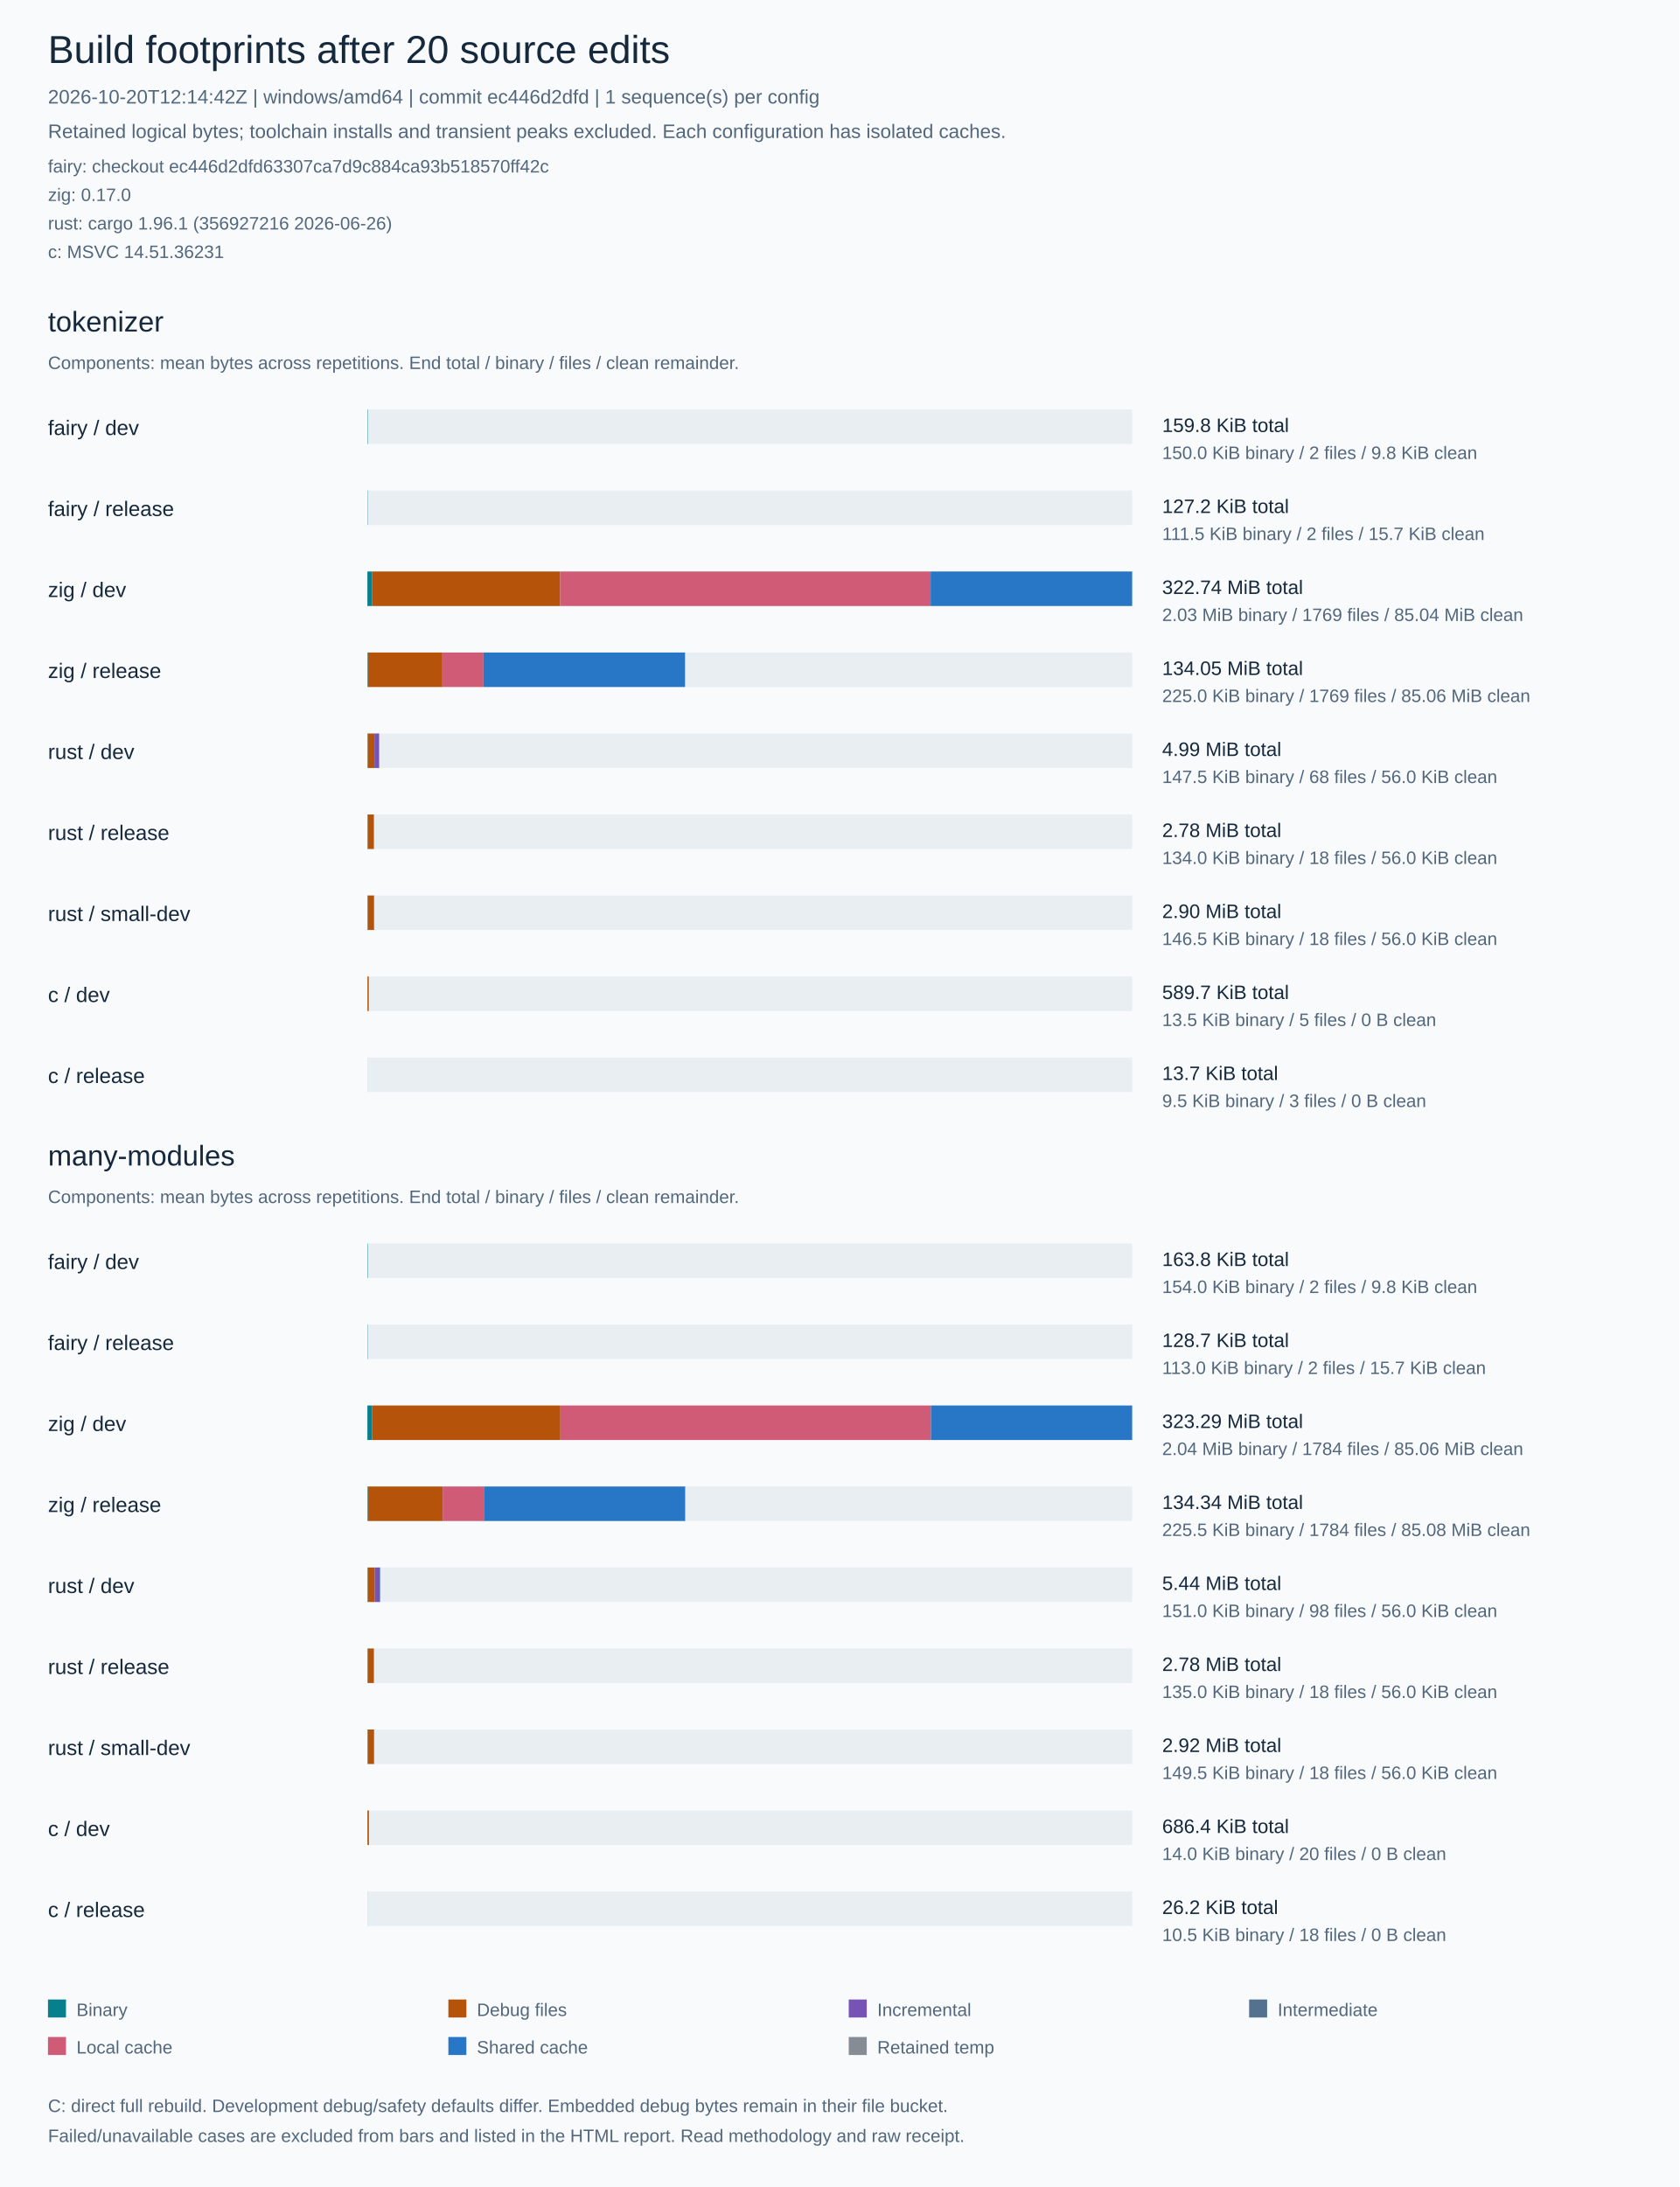
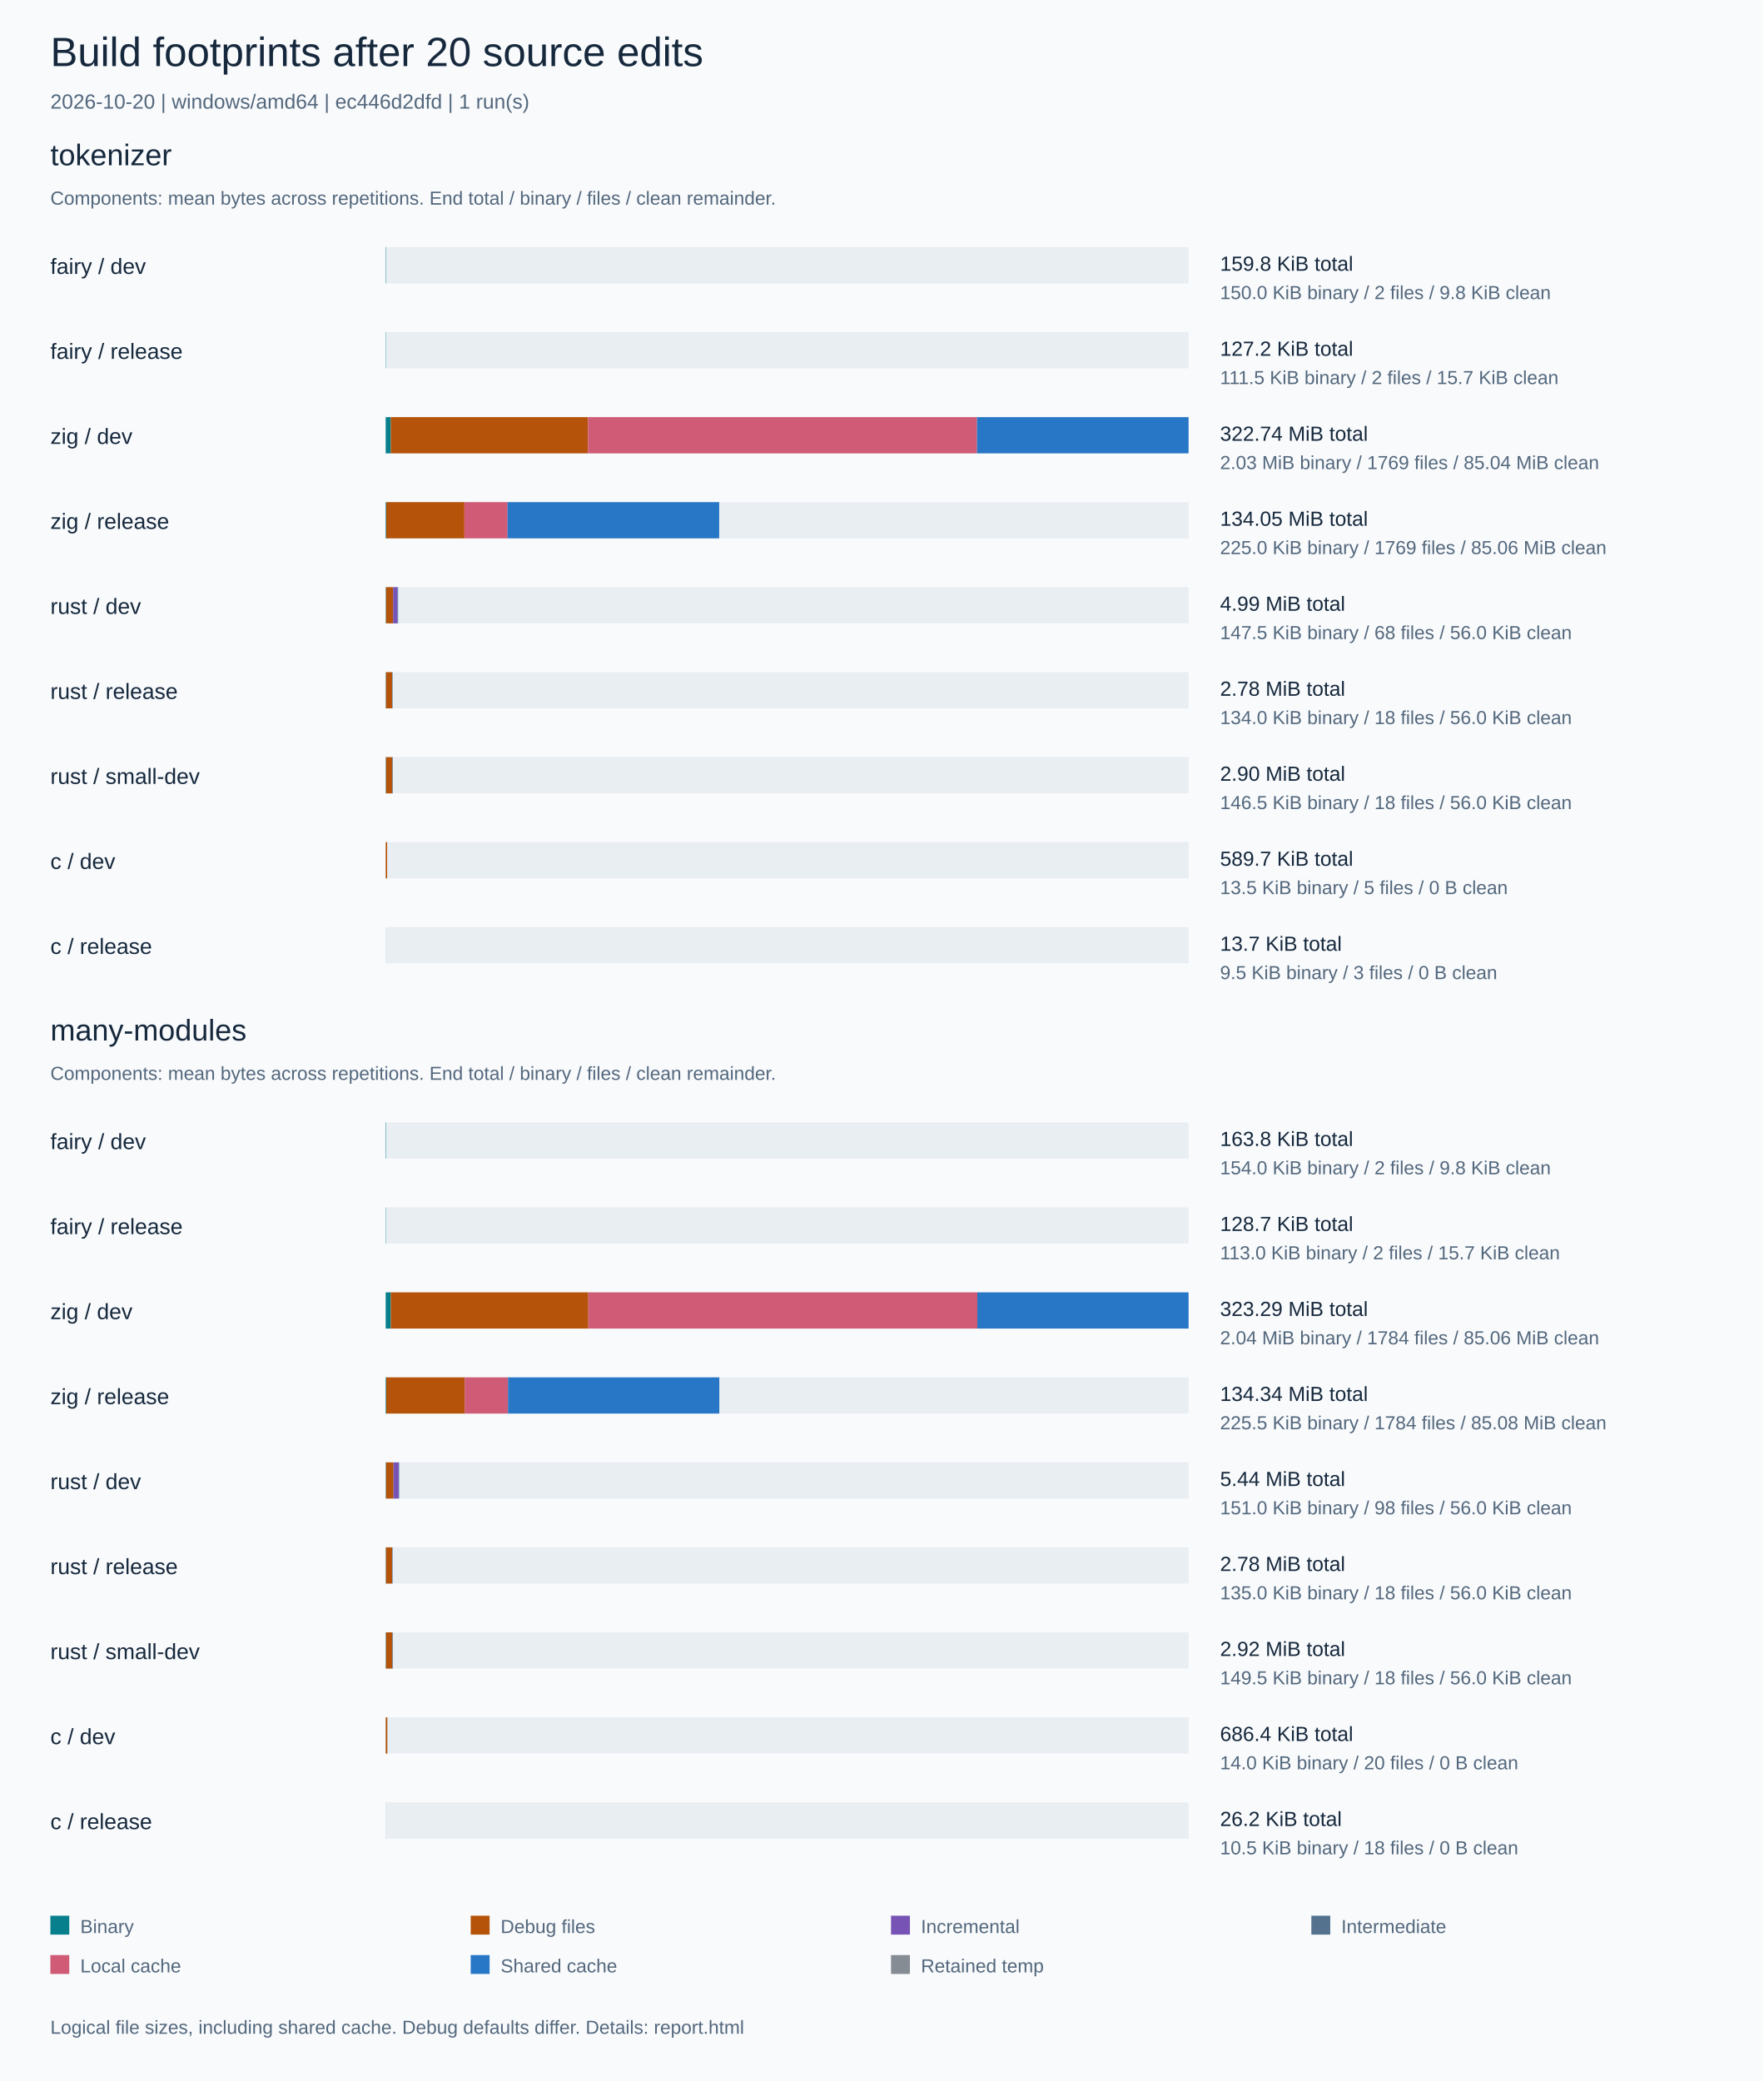
- <svg xmlns="http://www.w3.org/2000/svg" width="1120" height="1458" viewBox="0 0 1120 1458" role="img" aria-labelledby="chart-f742307f-title chart-f742307f-desc">
+ <svg xmlns="http://www.w3.org/2000/svg" width="1120" height="1322" viewBox="0 0 1120 1322" role="img" aria-labelledby="chart-f742307f-title chart-f742307f-desc">
  <rect width="100%" height="100%" fill="#f8fafc" />
  <text x="32.00" y="42.00" font-family="Arial,Helvetica,sans-serif" font-size="26" fill="#16283c">Build footprints after 20 source edits</text>
-   <text x="32.00" y="69.00" font-family="Arial,Helvetica,sans-serif" font-size="13" fill="#53677c">2026-10-20T12:14:42Z  |  windows/amd64  |  commit ec446d2dfd  |  1 sequence(s) per config</text>
-   <text x="32.00" y="92.00" font-family="Arial,Helvetica,sans-serif" font-size="13" fill="#53677c">Retained logical bytes; toolchain installs and transient peaks excluded. Each configuration has isolated caches.</text>
-   <text x="32.00" y="115.00" font-family="Arial,Helvetica,sans-serif" font-size="12" fill="#53677c">fairy: checkout ec446d2dfd63307ca7d9c884ca93b518570ff42c</text>
-   <text x="32.00" y="134.00" font-family="Arial,Helvetica,sans-serif" font-size="12" fill="#53677c">zig: 0.17.0</text>
-   <text x="32.00" y="153.00" font-family="Arial,Helvetica,sans-serif" font-size="12" fill="#53677c">rust: cargo 1.96.1 (356927216 2026-06-26)</text>
-   <text x="32.00" y="172.00" font-family="Arial,Helvetica,sans-serif" font-size="12" fill="#53677c">c: MSVC 14.51.36231</text>
-   <text x="32.00" y="221.00" font-family="Arial,Helvetica,sans-serif" font-size="19" fill="#16283c">tokenizer</text>
-   <text x="32.00" y="246.00" font-family="Arial,Helvetica,sans-serif" font-size="12" fill="#53677c">Components: mean bytes across repetitions. End total / binary / files / clean remainder.</text>
-   <text x="32.00" y="290.00" font-family="Arial,Helvetica,sans-serif" font-size="14" fill="#16283c">fairy / dev</text>
-   <rect x="245.00" y="273.00" width="510.00" height="23.00" fill="#e9eef3" />
-   <rect x="245.00" y="273.00" width="0.23" height="23.00" fill="#087f8c" />
-   <rect x="245.23" y="273.00" width="0.02" height="23.00" fill="#2877c7" />
-   <text x="775.00" y="288.00" font-family="Arial,Helvetica,sans-serif" font-size="13" fill="#16283c">159.8 KiB total</text>
-   <text x="775.00" y="306.00" font-family="Arial,Helvetica,sans-serif" font-size="12" fill="#53677c">150.0 KiB binary / 2 files / 9.8 KiB clean</text>
-   <text x="32.00" y="344.00" font-family="Arial,Helvetica,sans-serif" font-size="14" fill="#16283c">fairy / release</text>
-   <rect x="245.00" y="327.00" width="510.00" height="23.00" fill="#e9eef3" />
-   <rect x="245.00" y="327.00" width="0.17" height="23.00" fill="#087f8c" />
-   <rect x="245.17" y="327.00" width="0.02" height="23.00" fill="#2877c7" />
-   <text x="775.00" y="342.00" font-family="Arial,Helvetica,sans-serif" font-size="13" fill="#16283c">127.2 KiB total</text>
-   <text x="775.00" y="360.00" font-family="Arial,Helvetica,sans-serif" font-size="12" fill="#53677c">111.5 KiB binary / 2 files / 15.7 KiB clean</text>
-   <text x="32.00" y="398.00" font-family="Arial,Helvetica,sans-serif" font-size="14" fill="#16283c">zig / dev</text>
-   <rect x="245.00" y="381.00" width="510.00" height="23.00" fill="#e9eef3" />
-   <rect x="245.00" y="381.00" width="3.21" height="23.00" fill="#087f8c" />
-   <rect x="248.21" y="381.00" width="125.30" height="23.00" fill="#b45309" />
-   <rect x="373.51" y="381.00" width="247.10" height="23.00" fill="#d05b76" />
-   <rect x="620.61" y="381.00" width="134.39" height="23.00" fill="#2877c7" />
-   <text x="775.00" y="396.00" font-family="Arial,Helvetica,sans-serif" font-size="13" fill="#16283c">322.74 MiB total</text>
-   <text x="775.00" y="414.00" font-family="Arial,Helvetica,sans-serif" font-size="12" fill="#53677c">2.03 MiB binary / 1769 files / 85.04 MiB clean</text>
-   <text x="32.00" y="452.00" font-family="Arial,Helvetica,sans-serif" font-size="14" fill="#16283c">zig / release</text>
-   <rect x="245.00" y="435.00" width="510.00" height="23.00" fill="#e9eef3" />
-   <rect x="245.00" y="435.00" width="0.35" height="23.00" fill="#087f8c" />
-   <rect x="245.35" y="435.00" width="49.65" height="23.00" fill="#b45309" />
-   <rect x="295.00" y="435.00" width="27.41" height="23.00" fill="#d05b76" />
-   <rect x="322.41" y="435.00" width="134.42" height="23.00" fill="#2877c7" />
-   <text x="775.00" y="450.00" font-family="Arial,Helvetica,sans-serif" font-size="13" fill="#16283c">134.05 MiB total</text>
-   <text x="775.00" y="468.00" font-family="Arial,Helvetica,sans-serif" font-size="12" fill="#53677c">225.0 KiB binary / 1769 files / 85.06 MiB clean</text>
-   <text x="32.00" y="506.00" font-family="Arial,Helvetica,sans-serif" font-size="14" fill="#16283c">rust / dev</text>
-   <rect x="245.00" y="489.00" width="510.00" height="23.00" fill="#e9eef3" />
-   <rect x="245.00" y="489.00" width="0.23" height="23.00" fill="#087f8c" />
-   <rect x="245.23" y="489.00" width="4.48" height="23.00" fill="#b45309" />
-   <rect x="249.71" y="489.00" width="2.86" height="23.00" fill="#7653b5" />
-   <rect x="252.57" y="489.00" width="0.23" height="23.00" fill="#54718e" />
-   <rect x="252.80" y="489.00" width="0.09" height="23.00" fill="#2877c7" />
-   <text x="775.00" y="504.00" font-family="Arial,Helvetica,sans-serif" font-size="13" fill="#16283c">4.99 MiB total</text>
-   <text x="775.00" y="522.00" font-family="Arial,Helvetica,sans-serif" font-size="12" fill="#53677c">147.5 KiB binary / 68 files / 56.0 KiB clean</text>
-   <text x="32.00" y="560.00" font-family="Arial,Helvetica,sans-serif" font-size="14" fill="#16283c">rust / release</text>
-   <rect x="245.00" y="543.00" width="510.00" height="23.00" fill="#e9eef3" />
-   <rect x="245.00" y="543.00" width="0.21" height="23.00" fill="#087f8c" />
-   <rect x="245.21" y="543.00" width="3.89" height="23.00" fill="#b45309" />
-   <rect x="249.10" y="543.00" width="0.21" height="23.00" fill="#54718e" />
-   <rect x="249.31" y="543.00" width="0.09" height="23.00" fill="#2877c7" />
-   <text x="775.00" y="558.00" font-family="Arial,Helvetica,sans-serif" font-size="13" fill="#16283c">2.78 MiB total</text>
-   <text x="775.00" y="576.00" font-family="Arial,Helvetica,sans-serif" font-size="12" fill="#53677c">134.0 KiB binary / 18 files / 56.0 KiB clean</text>
-   <text x="32.00" y="614.00" font-family="Arial,Helvetica,sans-serif" font-size="14" fill="#16283c">rust / small-dev</text>
-   <rect x="245.00" y="597.00" width="510.00" height="23.00" fill="#e9eef3" />
-   <rect x="245.00" y="597.00" width="0.23" height="23.00" fill="#087f8c" />
-   <rect x="245.23" y="597.00" width="4.04" height="23.00" fill="#b45309" />
-   <rect x="249.26" y="597.00" width="0.23" height="23.00" fill="#54718e" />
-   <rect x="249.49" y="597.00" width="0.09" height="23.00" fill="#2877c7" />
-   <text x="775.00" y="612.00" font-family="Arial,Helvetica,sans-serif" font-size="13" fill="#16283c">2.90 MiB total</text>
-   <text x="775.00" y="630.00" font-family="Arial,Helvetica,sans-serif" font-size="12" fill="#53677c">146.5 KiB binary / 18 files / 56.0 KiB clean</text>
-   <text x="32.00" y="668.00" font-family="Arial,Helvetica,sans-serif" font-size="14" fill="#16283c">c / dev</text>
-   <rect x="245.00" y="651.00" width="510.00" height="23.00" fill="#e9eef3" />
-   <rect x="245.00" y="651.00" width="0.02" height="23.00" fill="#087f8c" />
-   <rect x="245.02" y="651.00" width="0.88" height="23.00" fill="#b45309" />
-   <rect x="245.90" y="651.00" width="0.01" height="23.00" fill="#54718e" />
-   <text x="775.00" y="666.00" font-family="Arial,Helvetica,sans-serif" font-size="13" fill="#16283c">589.7 KiB total</text>
-   <text x="775.00" y="684.00" font-family="Arial,Helvetica,sans-serif" font-size="12" fill="#53677c">13.5 KiB binary / 5 files / 0 B clean</text>
-   <text x="32.00" y="722.00" font-family="Arial,Helvetica,sans-serif" font-size="14" fill="#16283c">c / release</text>
-   <rect x="245.00" y="705.00" width="510.00" height="23.00" fill="#e9eef3" />
-   <rect x="245.00" y="705.00" width="0.01" height="23.00" fill="#087f8c" />
-   <rect x="245.01" y="705.00" width="0.01" height="23.00" fill="#54718e" />
-   <text x="775.00" y="720.00" font-family="Arial,Helvetica,sans-serif" font-size="13" fill="#16283c">13.7 KiB total</text>
-   <text x="775.00" y="738.00" font-family="Arial,Helvetica,sans-serif" font-size="12" fill="#53677c">9.5 KiB binary / 3 files / 0 B clean</text>
-   <text x="32.00" y="777.00" font-family="Arial,Helvetica,sans-serif" font-size="19" fill="#16283c">many-modules</text>
-   <text x="32.00" y="802.00" font-family="Arial,Helvetica,sans-serif" font-size="12" fill="#53677c">Components: mean bytes across repetitions. End total / binary / files / clean remainder.</text>
-   <text x="32.00" y="846.00" font-family="Arial,Helvetica,sans-serif" font-size="14" fill="#16283c">fairy / dev</text>
-   <rect x="245.00" y="829.00" width="510.00" height="23.00" fill="#e9eef3" />
-   <rect x="245.00" y="829.00" width="0.24" height="23.00" fill="#087f8c" />
-   <rect x="245.24" y="829.00" width="0.02" height="23.00" fill="#2877c7" />
-   <text x="775.00" y="844.00" font-family="Arial,Helvetica,sans-serif" font-size="13" fill="#16283c">163.8 KiB total</text>
-   <text x="775.00" y="862.00" font-family="Arial,Helvetica,sans-serif" font-size="12" fill="#53677c">154.0 KiB binary / 2 files / 9.8 KiB clean</text>
-   <text x="32.00" y="900.00" font-family="Arial,Helvetica,sans-serif" font-size="14" fill="#16283c">fairy / release</text>
-   <rect x="245.00" y="883.00" width="510.00" height="23.00" fill="#e9eef3" />
-   <rect x="245.00" y="883.00" width="0.17" height="23.00" fill="#087f8c" />
-   <rect x="245.17" y="883.00" width="0.02" height="23.00" fill="#2877c7" />
-   <text x="775.00" y="898.00" font-family="Arial,Helvetica,sans-serif" font-size="13" fill="#16283c">128.7 KiB total</text>
-   <text x="775.00" y="916.00" font-family="Arial,Helvetica,sans-serif" font-size="12" fill="#53677c">113.0 KiB binary / 2 files / 15.7 KiB clean</text>
-   <text x="32.00" y="954.00" font-family="Arial,Helvetica,sans-serif" font-size="14" fill="#16283c">zig / dev</text>
-   <rect x="245.00" y="937.00" width="510.00" height="23.00" fill="#e9eef3" />
-   <rect x="245.00" y="937.00" width="3.21" height="23.00" fill="#087f8c" />
-   <rect x="248.21" y="937.00" width="125.49" height="23.00" fill="#b45309" />
-   <rect x="373.70" y="937.00" width="247.11" height="23.00" fill="#d05b76" />
-   <rect x="620.81" y="937.00" width="134.19" height="23.00" fill="#2877c7" />
-   <text x="775.00" y="952.00" font-family="Arial,Helvetica,sans-serif" font-size="13" fill="#16283c">323.29 MiB total</text>
-   <text x="775.00" y="970.00" font-family="Arial,Helvetica,sans-serif" font-size="12" fill="#53677c">2.04 MiB binary / 1784 files / 85.06 MiB clean</text>
-   <text x="32.00" y="1008.00" font-family="Arial,Helvetica,sans-serif" font-size="14" fill="#16283c">zig / release</text>
-   <rect x="245.00" y="991.00" width="510.00" height="23.00" fill="#e9eef3" />
-   <rect x="245.00" y="991.00" width="0.35" height="23.00" fill="#087f8c" />
-   <rect x="245.35" y="991.00" width="49.84" height="23.00" fill="#b45309" />
-   <rect x="295.19" y="991.00" width="27.51" height="23.00" fill="#d05b76" />
-   <rect x="322.70" y="991.00" width="134.22" height="23.00" fill="#2877c7" />
-   <text x="775.00" y="1006.00" font-family="Arial,Helvetica,sans-serif" font-size="13" fill="#16283c">134.34 MiB total</text>
-   <text x="775.00" y="1024.00" font-family="Arial,Helvetica,sans-serif" font-size="12" fill="#53677c">225.5 KiB binary / 1784 files / 85.08 MiB clean</text>
-   <text x="32.00" y="1062.00" font-family="Arial,Helvetica,sans-serif" font-size="14" fill="#16283c">rust / dev</text>
-   <rect x="245.00" y="1045.00" width="510.00" height="23.00" fill="#e9eef3" />
-   <rect x="245.00" y="1045.00" width="0.23" height="23.00" fill="#087f8c" />
-   <rect x="245.23" y="1045.00" width="4.72" height="23.00" fill="#b45309" />
-   <rect x="249.95" y="1045.00" width="3.30" height="23.00" fill="#7653b5" />
-   <rect x="253.25" y="1045.00" width="0.24" height="23.00" fill="#54718e" />
-   <rect x="253.49" y="1045.00" width="0.09" height="23.00" fill="#2877c7" />
-   <text x="775.00" y="1060.00" font-family="Arial,Helvetica,sans-serif" font-size="13" fill="#16283c">5.44 MiB total</text>
-   <text x="775.00" y="1078.00" font-family="Arial,Helvetica,sans-serif" font-size="12" fill="#53677c">151.0 KiB binary / 98 files / 56.0 KiB clean</text>
-   <text x="32.00" y="1116.00" font-family="Arial,Helvetica,sans-serif" font-size="14" fill="#16283c">rust / release</text>
-   <rect x="245.00" y="1099.00" width="510.00" height="23.00" fill="#e9eef3" />
-   <rect x="245.00" y="1099.00" width="0.21" height="23.00" fill="#087f8c" />
-   <rect x="245.21" y="1099.00" width="3.88" height="23.00" fill="#b45309" />
-   <rect x="249.09" y="1099.00" width="0.22" height="23.00" fill="#54718e" />
-   <rect x="249.31" y="1099.00" width="0.09" height="23.00" fill="#2877c7" />
-   <text x="775.00" y="1114.00" font-family="Arial,Helvetica,sans-serif" font-size="13" fill="#16283c">2.78 MiB total</text>
-   <text x="775.00" y="1132.00" font-family="Arial,Helvetica,sans-serif" font-size="12" fill="#53677c">135.0 KiB binary / 18 files / 56.0 KiB clean</text>
-   <text x="32.00" y="1170.00" font-family="Arial,Helvetica,sans-serif" font-size="14" fill="#16283c">rust / small-dev</text>
-   <rect x="245.00" y="1153.00" width="510.00" height="23.00" fill="#e9eef3" />
-   <rect x="245.00" y="1153.00" width="0.23" height="23.00" fill="#087f8c" />
-   <rect x="245.23" y="1153.00" width="4.05" height="23.00" fill="#b45309" />
-   <rect x="249.29" y="1153.00" width="0.24" height="23.00" fill="#54718e" />
-   <rect x="249.52" y="1153.00" width="0.09" height="23.00" fill="#2877c7" />
-   <text x="775.00" y="1168.00" font-family="Arial,Helvetica,sans-serif" font-size="13" fill="#16283c">2.92 MiB total</text>
-   <text x="775.00" y="1186.00" font-family="Arial,Helvetica,sans-serif" font-size="12" fill="#53677c">149.5 KiB binary / 18 files / 56.0 KiB clean</text>
-   <text x="32.00" y="1224.00" font-family="Arial,Helvetica,sans-serif" font-size="14" fill="#16283c">c / dev</text>
-   <rect x="245.00" y="1207.00" width="510.00" height="23.00" fill="#e9eef3" />
-   <rect x="245.00" y="1207.00" width="0.02" height="23.00" fill="#087f8c" />
-   <rect x="245.02" y="1207.00" width="0.99" height="23.00" fill="#b45309" />
-   <rect x="246.01" y="1207.00" width="0.05" height="23.00" fill="#54718e" />
-   <text x="775.00" y="1222.00" font-family="Arial,Helvetica,sans-serif" font-size="13" fill="#16283c">686.4 KiB total</text>
-   <text x="775.00" y="1240.00" font-family="Arial,Helvetica,sans-serif" font-size="12" fill="#53677c">14.0 KiB binary / 20 files / 0 B clean</text>
-   <text x="32.00" y="1278.00" font-family="Arial,Helvetica,sans-serif" font-size="14" fill="#16283c">c / release</text>
-   <rect x="245.00" y="1261.00" width="510.00" height="23.00" fill="#e9eef3" />
-   <rect x="245.00" y="1261.00" width="0.02" height="23.00" fill="#087f8c" />
-   <rect x="245.02" y="1261.00" width="0.02" height="23.00" fill="#54718e" />
-   <text x="775.00" y="1276.00" font-family="Arial,Helvetica,sans-serif" font-size="13" fill="#16283c">26.2 KiB total</text>
-   <text x="775.00" y="1294.00" font-family="Arial,Helvetica,sans-serif" font-size="12" fill="#53677c">10.5 KiB binary / 18 files / 0 B clean</text>
-   <rect x="32.00" y="1333.00" width="12.00" height="12.00" fill="#087f8c" />
-   <text x="51.00" y="1344.00" font-family="Arial,Helvetica,sans-serif" font-size="12" fill="#53677c">Binary</text>
-   <rect x="299.00" y="1333.00" width="12.00" height="12.00" fill="#b45309" />
-   <text x="318.00" y="1344.00" font-family="Arial,Helvetica,sans-serif" font-size="12" fill="#53677c">Debug files</text>
-   <rect x="566.00" y="1333.00" width="12.00" height="12.00" fill="#7653b5" />
-   <text x="585.00" y="1344.00" font-family="Arial,Helvetica,sans-serif" font-size="12" fill="#53677c">Incremental</text>
-   <rect x="833.00" y="1333.00" width="12.00" height="12.00" fill="#54718e" />
-   <text x="852.00" y="1344.00" font-family="Arial,Helvetica,sans-serif" font-size="12" fill="#53677c">Intermediate</text>
-   <rect x="32.00" y="1358.00" width="12.00" height="12.00" fill="#d05b76" />
-   <text x="51.00" y="1369.00" font-family="Arial,Helvetica,sans-serif" font-size="12" fill="#53677c">Local cache</text>
-   <rect x="299.00" y="1358.00" width="12.00" height="12.00" fill="#2877c7" />
-   <text x="318.00" y="1369.00" font-family="Arial,Helvetica,sans-serif" font-size="12" fill="#53677c">Shared cache</text>
-   <rect x="566.00" y="1358.00" width="12.00" height="12.00" fill="#858c94" />
-   <text x="585.00" y="1369.00" font-family="Arial,Helvetica,sans-serif" font-size="12" fill="#53677c">Retained temp</text>
-   <text x="32.00" y="1408.00" font-family="Arial,Helvetica,sans-serif" font-size="12" fill="#53677c">C: direct full rebuild. Development debug/safety defaults differ. Embedded debug bytes remain in their file bucket.</text>
-   <text x="32.00" y="1428.00" font-family="Arial,Helvetica,sans-serif" font-size="12" fill="#53677c">Failed/unavailable cases are excluded from bars and listed in the HTML report. Read methodology and raw receipt.</text>
+   <text x="32.00" y="69.00" font-family="Arial,Helvetica,sans-serif" font-size="13" fill="#53677c">2026-10-20 | windows/amd64 | ec446d2dfd | 1 run(s)</text>
+   <text x="32.00" y="105.00" font-family="Arial,Helvetica,sans-serif" font-size="19" fill="#16283c">tokenizer</text>
+   <text x="32.00" y="130.00" font-family="Arial,Helvetica,sans-serif" font-size="12" fill="#53677c">Components: mean bytes across repetitions. End total / binary / files / clean remainder.</text>
+   <text x="32.00" y="174.00" font-family="Arial,Helvetica,sans-serif" font-size="14" fill="#16283c">fairy / dev</text>
+   <rect x="245.00" y="157.00" width="510.00" height="23.00" fill="#e9eef3" />
+   <rect x="245.00" y="157.00" width="0.23" height="23.00" fill="#087f8c" />
+   <rect x="245.23" y="157.00" width="0.02" height="23.00" fill="#2877c7" />
+   <text x="775.00" y="172.00" font-family="Arial,Helvetica,sans-serif" font-size="13" fill="#16283c">159.8 KiB total</text>
+   <text x="775.00" y="190.00" font-family="Arial,Helvetica,sans-serif" font-size="12" fill="#53677c">150.0 KiB binary / 2 files / 9.8 KiB clean</text>
+   <text x="32.00" y="228.00" font-family="Arial,Helvetica,sans-serif" font-size="14" fill="#16283c">fairy / release</text>
+   <rect x="245.00" y="211.00" width="510.00" height="23.00" fill="#e9eef3" />
+   <rect x="245.00" y="211.00" width="0.17" height="23.00" fill="#087f8c" />
+   <rect x="245.17" y="211.00" width="0.02" height="23.00" fill="#2877c7" />
+   <text x="775.00" y="226.00" font-family="Arial,Helvetica,sans-serif" font-size="13" fill="#16283c">127.2 KiB total</text>
+   <text x="775.00" y="244.00" font-family="Arial,Helvetica,sans-serif" font-size="12" fill="#53677c">111.5 KiB binary / 2 files / 15.7 KiB clean</text>
+   <text x="32.00" y="282.00" font-family="Arial,Helvetica,sans-serif" font-size="14" fill="#16283c">zig / dev</text>
+   <rect x="245.00" y="265.00" width="510.00" height="23.00" fill="#e9eef3" />
+   <rect x="245.00" y="265.00" width="3.21" height="23.00" fill="#087f8c" />
+   <rect x="248.21" y="265.00" width="125.30" height="23.00" fill="#b45309" />
+   <rect x="373.51" y="265.00" width="247.10" height="23.00" fill="#d05b76" />
+   <rect x="620.61" y="265.00" width="134.39" height="23.00" fill="#2877c7" />
+   <text x="775.00" y="280.00" font-family="Arial,Helvetica,sans-serif" font-size="13" fill="#16283c">322.74 MiB total</text>
+   <text x="775.00" y="298.00" font-family="Arial,Helvetica,sans-serif" font-size="12" fill="#53677c">2.03 MiB binary / 1769 files / 85.04 MiB clean</text>
+   <text x="32.00" y="336.00" font-family="Arial,Helvetica,sans-serif" font-size="14" fill="#16283c">zig / release</text>
+   <rect x="245.00" y="319.00" width="510.00" height="23.00" fill="#e9eef3" />
+   <rect x="245.00" y="319.00" width="0.35" height="23.00" fill="#087f8c" />
+   <rect x="245.35" y="319.00" width="49.65" height="23.00" fill="#b45309" />
+   <rect x="295.00" y="319.00" width="27.41" height="23.00" fill="#d05b76" />
+   <rect x="322.41" y="319.00" width="134.42" height="23.00" fill="#2877c7" />
+   <text x="775.00" y="334.00" font-family="Arial,Helvetica,sans-serif" font-size="13" fill="#16283c">134.05 MiB total</text>
+   <text x="775.00" y="352.00" font-family="Arial,Helvetica,sans-serif" font-size="12" fill="#53677c">225.0 KiB binary / 1769 files / 85.06 MiB clean</text>
+   <text x="32.00" y="390.00" font-family="Arial,Helvetica,sans-serif" font-size="14" fill="#16283c">rust / dev</text>
+   <rect x="245.00" y="373.00" width="510.00" height="23.00" fill="#e9eef3" />
+   <rect x="245.00" y="373.00" width="0.23" height="23.00" fill="#087f8c" />
+   <rect x="245.23" y="373.00" width="4.48" height="23.00" fill="#b45309" />
+   <rect x="249.71" y="373.00" width="2.86" height="23.00" fill="#7653b5" />
+   <rect x="252.57" y="373.00" width="0.23" height="23.00" fill="#54718e" />
+   <rect x="252.80" y="373.00" width="0.09" height="23.00" fill="#2877c7" />
+   <text x="775.00" y="388.00" font-family="Arial,Helvetica,sans-serif" font-size="13" fill="#16283c">4.99 MiB total</text>
+   <text x="775.00" y="406.00" font-family="Arial,Helvetica,sans-serif" font-size="12" fill="#53677c">147.5 KiB binary / 68 files / 56.0 KiB clean</text>
+   <text x="32.00" y="444.00" font-family="Arial,Helvetica,sans-serif" font-size="14" fill="#16283c">rust / release</text>
+   <rect x="245.00" y="427.00" width="510.00" height="23.00" fill="#e9eef3" />
+   <rect x="245.00" y="427.00" width="0.21" height="23.00" fill="#087f8c" />
+   <rect x="245.21" y="427.00" width="3.89" height="23.00" fill="#b45309" />
+   <rect x="249.10" y="427.00" width="0.21" height="23.00" fill="#54718e" />
+   <rect x="249.31" y="427.00" width="0.09" height="23.00" fill="#2877c7" />
+   <text x="775.00" y="442.00" font-family="Arial,Helvetica,sans-serif" font-size="13" fill="#16283c">2.78 MiB total</text>
+   <text x="775.00" y="460.00" font-family="Arial,Helvetica,sans-serif" font-size="12" fill="#53677c">134.0 KiB binary / 18 files / 56.0 KiB clean</text>
+   <text x="32.00" y="498.00" font-family="Arial,Helvetica,sans-serif" font-size="14" fill="#16283c">rust / small-dev</text>
+   <rect x="245.00" y="481.00" width="510.00" height="23.00" fill="#e9eef3" />
+   <rect x="245.00" y="481.00" width="0.23" height="23.00" fill="#087f8c" />
+   <rect x="245.23" y="481.00" width="4.04" height="23.00" fill="#b45309" />
+   <rect x="249.26" y="481.00" width="0.23" height="23.00" fill="#54718e" />
+   <rect x="249.49" y="481.00" width="0.09" height="23.00" fill="#2877c7" />
+   <text x="775.00" y="496.00" font-family="Arial,Helvetica,sans-serif" font-size="13" fill="#16283c">2.90 MiB total</text>
+   <text x="775.00" y="514.00" font-family="Arial,Helvetica,sans-serif" font-size="12" fill="#53677c">146.5 KiB binary / 18 files / 56.0 KiB clean</text>
+   <text x="32.00" y="552.00" font-family="Arial,Helvetica,sans-serif" font-size="14" fill="#16283c">c / dev</text>
+   <rect x="245.00" y="535.00" width="510.00" height="23.00" fill="#e9eef3" />
+   <rect x="245.00" y="535.00" width="0.02" height="23.00" fill="#087f8c" />
+   <rect x="245.02" y="535.00" width="0.88" height="23.00" fill="#b45309" />
+   <rect x="245.90" y="535.00" width="0.01" height="23.00" fill="#54718e" />
+   <text x="775.00" y="550.00" font-family="Arial,Helvetica,sans-serif" font-size="13" fill="#16283c">589.7 KiB total</text>
+   <text x="775.00" y="568.00" font-family="Arial,Helvetica,sans-serif" font-size="12" fill="#53677c">13.5 KiB binary / 5 files / 0 B clean</text>
+   <text x="32.00" y="606.00" font-family="Arial,Helvetica,sans-serif" font-size="14" fill="#16283c">c / release</text>
+   <rect x="245.00" y="589.00" width="510.00" height="23.00" fill="#e9eef3" />
+   <rect x="245.00" y="589.00" width="0.01" height="23.00" fill="#087f8c" />
+   <rect x="245.01" y="589.00" width="0.01" height="23.00" fill="#54718e" />
+   <text x="775.00" y="604.00" font-family="Arial,Helvetica,sans-serif" font-size="13" fill="#16283c">13.7 KiB total</text>
+   <text x="775.00" y="622.00" font-family="Arial,Helvetica,sans-serif" font-size="12" fill="#53677c">9.5 KiB binary / 3 files / 0 B clean</text>
+   <text x="32.00" y="661.00" font-family="Arial,Helvetica,sans-serif" font-size="19" fill="#16283c">many-modules</text>
+   <text x="32.00" y="686.00" font-family="Arial,Helvetica,sans-serif" font-size="12" fill="#53677c">Components: mean bytes across repetitions. End total / binary / files / clean remainder.</text>
+   <text x="32.00" y="730.00" font-family="Arial,Helvetica,sans-serif" font-size="14" fill="#16283c">fairy / dev</text>
+   <rect x="245.00" y="713.00" width="510.00" height="23.00" fill="#e9eef3" />
+   <rect x="245.00" y="713.00" width="0.24" height="23.00" fill="#087f8c" />
+   <rect x="245.24" y="713.00" width="0.02" height="23.00" fill="#2877c7" />
+   <text x="775.00" y="728.00" font-family="Arial,Helvetica,sans-serif" font-size="13" fill="#16283c">163.8 KiB total</text>
+   <text x="775.00" y="746.00" font-family="Arial,Helvetica,sans-serif" font-size="12" fill="#53677c">154.0 KiB binary / 2 files / 9.8 KiB clean</text>
+   <text x="32.00" y="784.00" font-family="Arial,Helvetica,sans-serif" font-size="14" fill="#16283c">fairy / release</text>
+   <rect x="245.00" y="767.00" width="510.00" height="23.00" fill="#e9eef3" />
+   <rect x="245.00" y="767.00" width="0.17" height="23.00" fill="#087f8c" />
+   <rect x="245.17" y="767.00" width="0.02" height="23.00" fill="#2877c7" />
+   <text x="775.00" y="782.00" font-family="Arial,Helvetica,sans-serif" font-size="13" fill="#16283c">128.7 KiB total</text>
+   <text x="775.00" y="800.00" font-family="Arial,Helvetica,sans-serif" font-size="12" fill="#53677c">113.0 KiB binary / 2 files / 15.7 KiB clean</text>
+   <text x="32.00" y="838.00" font-family="Arial,Helvetica,sans-serif" font-size="14" fill="#16283c">zig / dev</text>
+   <rect x="245.00" y="821.00" width="510.00" height="23.00" fill="#e9eef3" />
+   <rect x="245.00" y="821.00" width="3.21" height="23.00" fill="#087f8c" />
+   <rect x="248.21" y="821.00" width="125.49" height="23.00" fill="#b45309" />
+   <rect x="373.70" y="821.00" width="247.11" height="23.00" fill="#d05b76" />
+   <rect x="620.81" y="821.00" width="134.19" height="23.00" fill="#2877c7" />
+   <text x="775.00" y="836.00" font-family="Arial,Helvetica,sans-serif" font-size="13" fill="#16283c">323.29 MiB total</text>
+   <text x="775.00" y="854.00" font-family="Arial,Helvetica,sans-serif" font-size="12" fill="#53677c">2.04 MiB binary / 1784 files / 85.06 MiB clean</text>
+   <text x="32.00" y="892.00" font-family="Arial,Helvetica,sans-serif" font-size="14" fill="#16283c">zig / release</text>
+   <rect x="245.00" y="875.00" width="510.00" height="23.00" fill="#e9eef3" />
+   <rect x="245.00" y="875.00" width="0.35" height="23.00" fill="#087f8c" />
+   <rect x="245.35" y="875.00" width="49.84" height="23.00" fill="#b45309" />
+   <rect x="295.19" y="875.00" width="27.51" height="23.00" fill="#d05b76" />
+   <rect x="322.70" y="875.00" width="134.22" height="23.00" fill="#2877c7" />
+   <text x="775.00" y="890.00" font-family="Arial,Helvetica,sans-serif" font-size="13" fill="#16283c">134.34 MiB total</text>
+   <text x="775.00" y="908.00" font-family="Arial,Helvetica,sans-serif" font-size="12" fill="#53677c">225.5 KiB binary / 1784 files / 85.08 MiB clean</text>
+   <text x="32.00" y="946.00" font-family="Arial,Helvetica,sans-serif" font-size="14" fill="#16283c">rust / dev</text>
+   <rect x="245.00" y="929.00" width="510.00" height="23.00" fill="#e9eef3" />
+   <rect x="245.00" y="929.00" width="0.23" height="23.00" fill="#087f8c" />
+   <rect x="245.23" y="929.00" width="4.72" height="23.00" fill="#b45309" />
+   <rect x="249.95" y="929.00" width="3.30" height="23.00" fill="#7653b5" />
+   <rect x="253.25" y="929.00" width="0.24" height="23.00" fill="#54718e" />
+   <rect x="253.49" y="929.00" width="0.09" height="23.00" fill="#2877c7" />
+   <text x="775.00" y="944.00" font-family="Arial,Helvetica,sans-serif" font-size="13" fill="#16283c">5.44 MiB total</text>
+   <text x="775.00" y="962.00" font-family="Arial,Helvetica,sans-serif" font-size="12" fill="#53677c">151.0 KiB binary / 98 files / 56.0 KiB clean</text>
+   <text x="32.00" y="1000.00" font-family="Arial,Helvetica,sans-serif" font-size="14" fill="#16283c">rust / release</text>
+   <rect x="245.00" y="983.00" width="510.00" height="23.00" fill="#e9eef3" />
+   <rect x="245.00" y="983.00" width="0.21" height="23.00" fill="#087f8c" />
+   <rect x="245.21" y="983.00" width="3.88" height="23.00" fill="#b45309" />
+   <rect x="249.09" y="983.00" width="0.22" height="23.00" fill="#54718e" />
+   <rect x="249.31" y="983.00" width="0.09" height="23.00" fill="#2877c7" />
+   <text x="775.00" y="998.00" font-family="Arial,Helvetica,sans-serif" font-size="13" fill="#16283c">2.78 MiB total</text>
+   <text x="775.00" y="1016.00" font-family="Arial,Helvetica,sans-serif" font-size="12" fill="#53677c">135.0 KiB binary / 18 files / 56.0 KiB clean</text>
+   <text x="32.00" y="1054.00" font-family="Arial,Helvetica,sans-serif" font-size="14" fill="#16283c">rust / small-dev</text>
+   <rect x="245.00" y="1037.00" width="510.00" height="23.00" fill="#e9eef3" />
+   <rect x="245.00" y="1037.00" width="0.23" height="23.00" fill="#087f8c" />
+   <rect x="245.23" y="1037.00" width="4.05" height="23.00" fill="#b45309" />
+   <rect x="249.29" y="1037.00" width="0.24" height="23.00" fill="#54718e" />
+   <rect x="249.52" y="1037.00" width="0.09" height="23.00" fill="#2877c7" />
+   <text x="775.00" y="1052.00" font-family="Arial,Helvetica,sans-serif" font-size="13" fill="#16283c">2.92 MiB total</text>
+   <text x="775.00" y="1070.00" font-family="Arial,Helvetica,sans-serif" font-size="12" fill="#53677c">149.5 KiB binary / 18 files / 56.0 KiB clean</text>
+   <text x="32.00" y="1108.00" font-family="Arial,Helvetica,sans-serif" font-size="14" fill="#16283c">c / dev</text>
+   <rect x="245.00" y="1091.00" width="510.00" height="23.00" fill="#e9eef3" />
+   <rect x="245.00" y="1091.00" width="0.02" height="23.00" fill="#087f8c" />
+   <rect x="245.02" y="1091.00" width="0.99" height="23.00" fill="#b45309" />
+   <rect x="246.01" y="1091.00" width="0.05" height="23.00" fill="#54718e" />
+   <text x="775.00" y="1106.00" font-family="Arial,Helvetica,sans-serif" font-size="13" fill="#16283c">686.4 KiB total</text>
+   <text x="775.00" y="1124.00" font-family="Arial,Helvetica,sans-serif" font-size="12" fill="#53677c">14.0 KiB binary / 20 files / 0 B clean</text>
+   <text x="32.00" y="1162.00" font-family="Arial,Helvetica,sans-serif" font-size="14" fill="#16283c">c / release</text>
+   <rect x="245.00" y="1145.00" width="510.00" height="23.00" fill="#e9eef3" />
+   <rect x="245.00" y="1145.00" width="0.02" height="23.00" fill="#087f8c" />
+   <rect x="245.02" y="1145.00" width="0.02" height="23.00" fill="#54718e" />
+   <text x="775.00" y="1160.00" font-family="Arial,Helvetica,sans-serif" font-size="13" fill="#16283c">26.2 KiB total</text>
+   <text x="775.00" y="1178.00" font-family="Arial,Helvetica,sans-serif" font-size="12" fill="#53677c">10.5 KiB binary / 18 files / 0 B clean</text>
+   <rect x="32.00" y="1217.00" width="12.00" height="12.00" fill="#087f8c" />
+   <text x="51.00" y="1228.00" font-family="Arial,Helvetica,sans-serif" font-size="12" fill="#53677c">Binary</text>
+   <rect x="299.00" y="1217.00" width="12.00" height="12.00" fill="#b45309" />
+   <text x="318.00" y="1228.00" font-family="Arial,Helvetica,sans-serif" font-size="12" fill="#53677c">Debug files</text>
+   <rect x="566.00" y="1217.00" width="12.00" height="12.00" fill="#7653b5" />
+   <text x="585.00" y="1228.00" font-family="Arial,Helvetica,sans-serif" font-size="12" fill="#53677c">Incremental</text>
+   <rect x="833.00" y="1217.00" width="12.00" height="12.00" fill="#54718e" />
+   <text x="852.00" y="1228.00" font-family="Arial,Helvetica,sans-serif" font-size="12" fill="#53677c">Intermediate</text>
+   <rect x="32.00" y="1242.00" width="12.00" height="12.00" fill="#d05b76" />
+   <text x="51.00" y="1253.00" font-family="Arial,Helvetica,sans-serif" font-size="12" fill="#53677c">Local cache</text>
+   <rect x="299.00" y="1242.00" width="12.00" height="12.00" fill="#2877c7" />
+   <text x="318.00" y="1253.00" font-family="Arial,Helvetica,sans-serif" font-size="12" fill="#53677c">Shared cache</text>
+   <rect x="566.00" y="1242.00" width="12.00" height="12.00" fill="#858c94" />
+   <text x="585.00" y="1253.00" font-family="Arial,Helvetica,sans-serif" font-size="12" fill="#53677c">Retained temp</text>
+   <text x="32.00" y="1292.00" font-family="Arial,Helvetica,sans-serif" font-size="12" fill="#53677c">Logical file sizes, including shared cache. Debug defaults differ. Details: report.html</text>
</svg>
